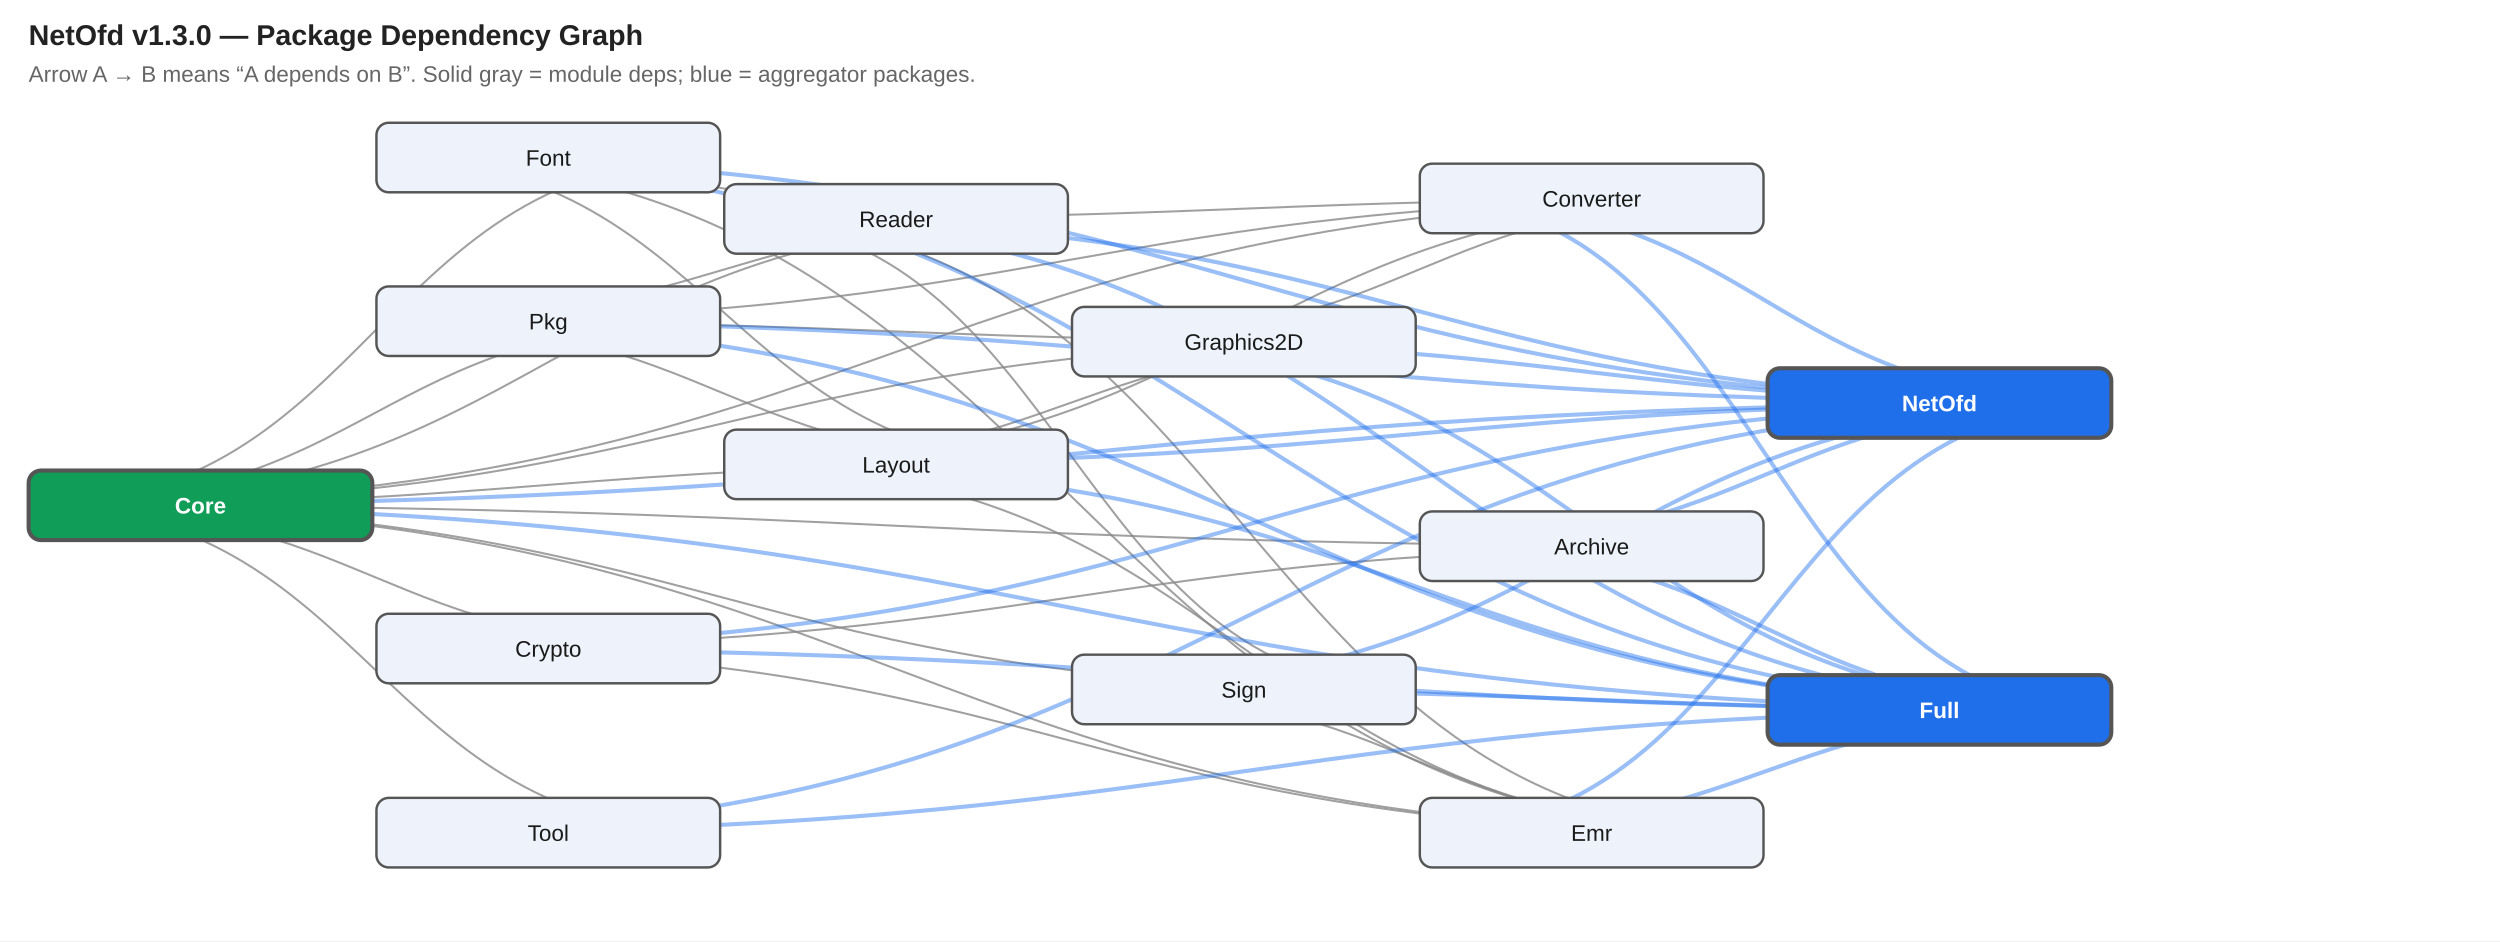
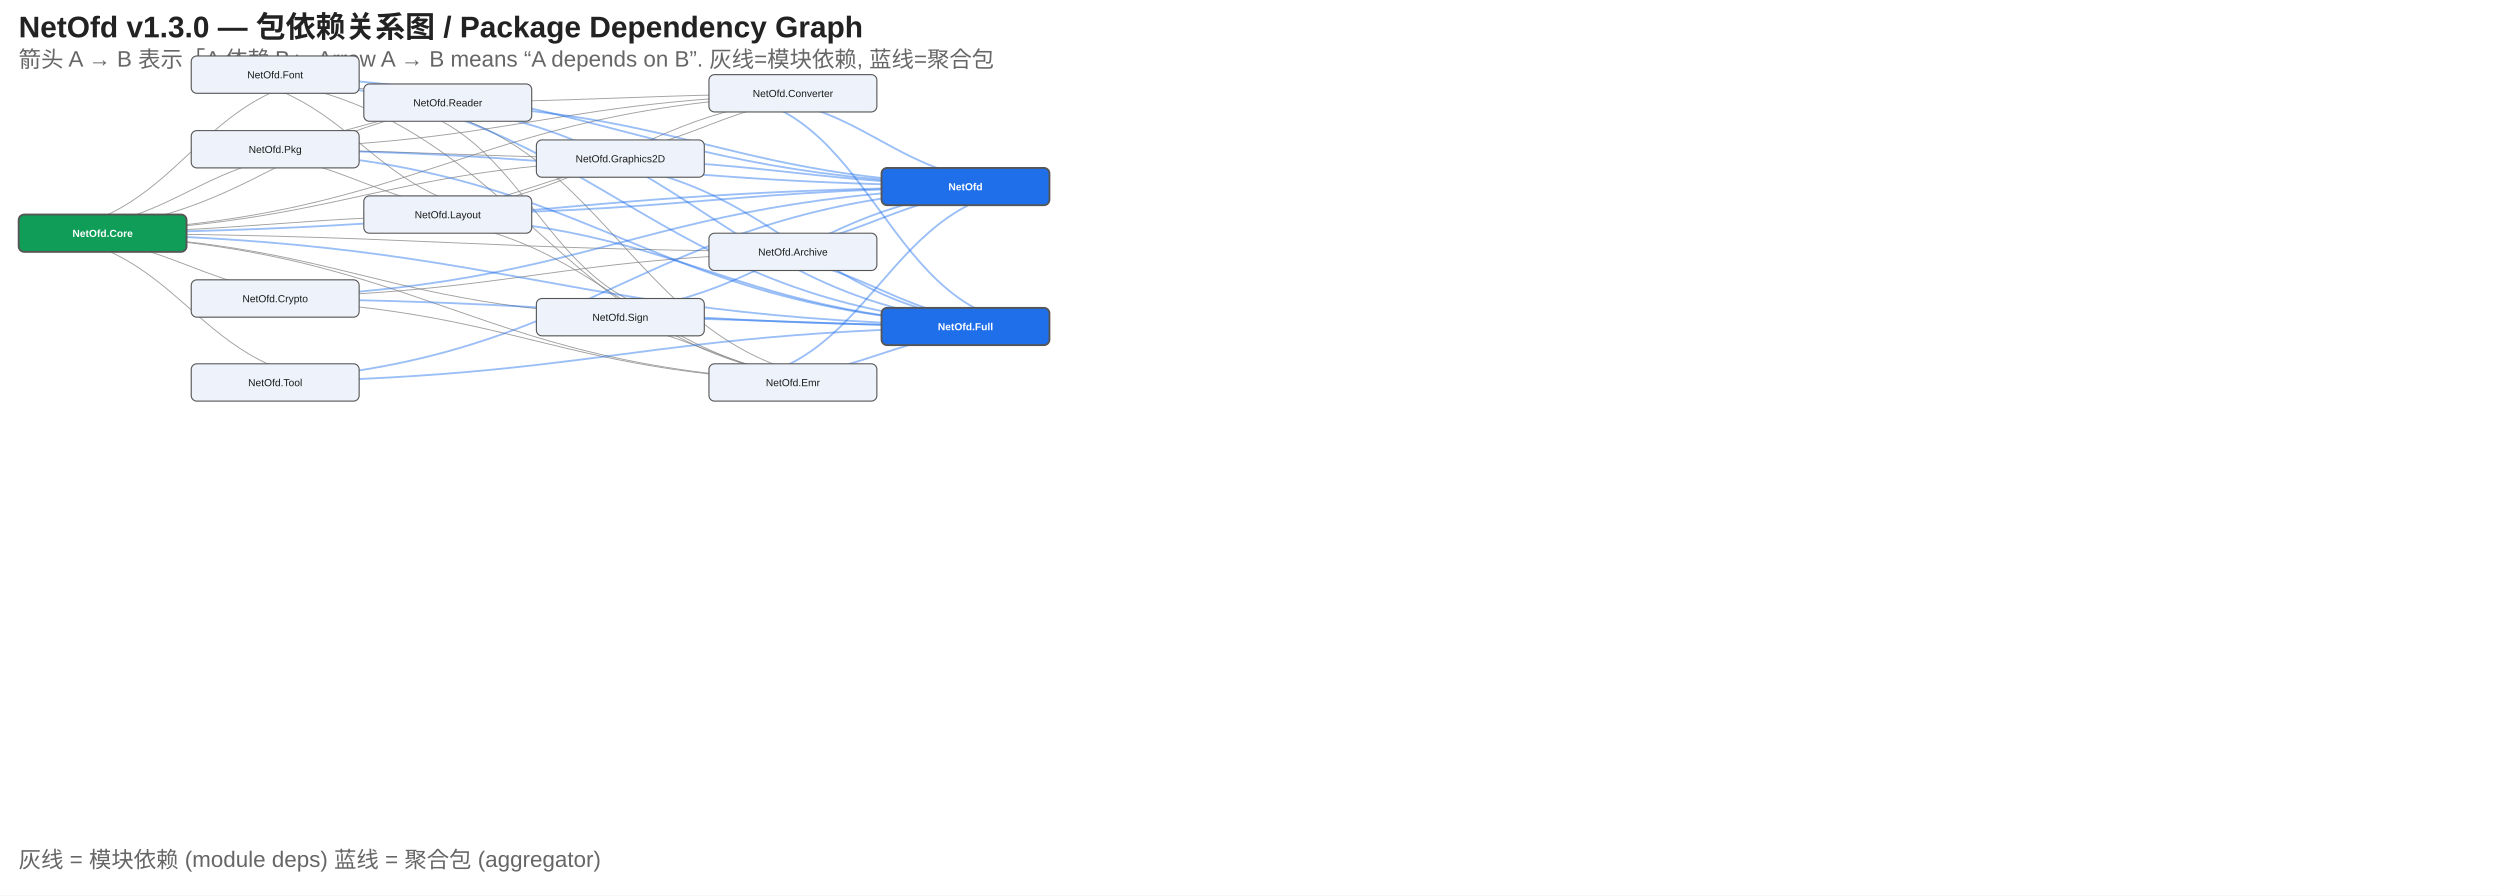
- <svg xmlns="http://www.w3.org/2000/svg" viewBox="0 0 1222 460" font-family="Segoe UI,Microsoft YaHei,Arial,sans-serif" font-size="12">
+ <svg xmlns="http://www.w3.org/2000/svg" viewBox="0 0 2680 960" font-family="Segoe UI,Microsoft YaHei,Arial,sans-serif" font-size="24">
  <defs>
    <marker id="ah" markerWidth="8" markerHeight="8" refX="7" refY="3" orient="auto">
      <path d="M0,0 L7,3 L0,6 Z" fill="#888" />
    </marker>
    <marker id="ahb" markerWidth="9" markerHeight="9" refX="7" refY="3" orient="auto">
      <path d="M0,0 L7,3 L0,6 Z" fill="#1f6feb" />
    </marker>
  </defs>
-   <rect x="0" y="0" width="1222" height="460" fill="#ffffff" />
-   <text x="14" y="22" font-size="14" font-weight="bold" fill="#222">NetOfd v1.3.0 — Package Dependency Graph</text>
-   <text x="14" y="40" font-size="11" fill="#666">Arrow A → B means “A depends on B”. Solid gray = module deps; blue = aggregator packages.</text>
-   <path d="M352,77.0 C183.0,77.0 183.0,247.0 14,247.0" fill="none" stroke="#888" stroke-width="1" opacity="0.8" marker-end="url(#ah)" />
-   <path d="M352,157.0 C183.0,157.0 183.0,247.0 14,247.0" fill="none" stroke="#888" stroke-width="1" opacity="0.8" marker-end="url(#ah)" />
-   <path d="M352,317.0 C183.0,317.0 183.0,247.0 14,247.0" fill="none" stroke="#888" stroke-width="1" opacity="0.8" marker-end="url(#ah)" />
-   <path d="M352,407.0 C183.0,407.0 183.0,247.0 14,247.0" fill="none" stroke="#888" stroke-width="1" opacity="0.8" marker-end="url(#ah)" />
-   <path d="M522,107.0 C268.0,107.0 268.0,247.0 14,247.0" fill="none" stroke="#888" stroke-width="1" opacity="0.8" marker-end="url(#ah)" />
-   <path d="M522,107.0 C353.0,107.0 353.0,157.0 184,157.0" fill="none" stroke="#888" stroke-width="1" opacity="0.8" marker-end="url(#ah)" />
-   <path d="M522,107.0 C353.0,107.0 353.0,77.0 184,77.0" fill="none" stroke="#888" stroke-width="1" opacity="0.8" marker-end="url(#ah)" />
-   <path d="M522,227.0 C268.0,227.0 268.0,247.0 14,247.0" fill="none" stroke="#888" stroke-width="1" opacity="0.8" marker-end="url(#ah)" />
-   <path d="M522,227.0 C353.0,227.0 353.0,157.0 184,157.0" fill="none" stroke="#888" stroke-width="1" opacity="0.8" marker-end="url(#ah)" />
-   <path d="M522,227.0 C353.0,227.0 353.0,77.0 184,77.0" fill="none" stroke="#888" stroke-width="1" opacity="0.8" marker-end="url(#ah)" />
-   <path d="M692,167.0 C353.0,167.0 353.0,247.0 14,247.0" fill="none" stroke="#888" stroke-width="1" opacity="0.8" marker-end="url(#ah)" />
-   <path d="M692,167.0 C438.0,167.0 438.0,157.0 184,157.0" fill="none" stroke="#888" stroke-width="1" opacity="0.8" marker-end="url(#ah)" />
-   <path d="M692,167.0 C523.0,167.0 523.0,227.0 354,227.0" fill="none" stroke="#888" stroke-width="1" opacity="0.8" marker-end="url(#ah)" />
-   <path d="M692,337.0 C353.0,337.0 353.0,247.0 14,247.0" fill="none" stroke="#888" stroke-width="1" opacity="0.8" marker-end="url(#ah)" />
-   <path d="M692,337.0 C523.0,337.0 523.0,107.0 354,107.0" fill="none" stroke="#888" stroke-width="1" opacity="0.8" marker-end="url(#ah)" />
-   <path d="M862,97.0 C438.0,97.0 438.0,247.0 14,247.0" fill="none" stroke="#888" stroke-width="1" opacity="0.8" marker-end="url(#ah)" />
-   <path d="M862,97.0 C608.0,97.0 608.0,107.0 354,107.0" fill="none" stroke="#888" stroke-width="1" opacity="0.8" marker-end="url(#ah)" />
-   <path d="M862,97.0 C523.0,97.0 523.0,157.0 184,157.0" fill="none" stroke="#888" stroke-width="1" opacity="0.8" marker-end="url(#ah)" />
-   <path d="M862,97.0 C608.0,97.0 608.0,227.0 354,227.0" fill="none" stroke="#888" stroke-width="1" opacity="0.8" marker-end="url(#ah)" />
-   <path d="M862,97.0 C693.0,97.0 693.0,167.0 524,167.0" fill="none" stroke="#888" stroke-width="1" opacity="0.8" marker-end="url(#ah)" />
-   <path d="M862,267.0 C438.0,267.0 438.0,247.0 14,247.0" fill="none" stroke="#888" stroke-width="1" opacity="0.8" marker-end="url(#ah)" />
-   <path d="M862,267.0 C523.0,267.0 523.0,317.0 184,317.0" fill="none" stroke="#888" stroke-width="1" opacity="0.8" marker-end="url(#ah)" />
-   <path d="M862,407.0 C438.0,407.0 438.0,247.0 14,247.0" fill="none" stroke="#888" stroke-width="1" opacity="0.8" marker-end="url(#ah)" />
-   <path d="M862,407.0 C608.0,407.0 608.0,227.0 354,227.0" fill="none" stroke="#888" stroke-width="1" opacity="0.8" marker-end="url(#ah)" />
-   <path d="M862,407.0 C608.0,407.0 608.0,107.0 354,107.0" fill="none" stroke="#888" stroke-width="1" opacity="0.8" marker-end="url(#ah)" />
-   <path d="M862,407.0 C523.0,407.0 523.0,77.0 184,77.0" fill="none" stroke="#888" stroke-width="1" opacity="0.8" marker-end="url(#ah)" />
-   <path d="M862,407.0 C693.0,407.0 693.0,337.0 524,337.0" fill="none" stroke="#888" stroke-width="1" opacity="0.8" marker-end="url(#ah)" />
-   <path d="M862,407.0 C523.0,407.0 523.0,317.0 184,317.0" fill="none" stroke="#888" stroke-width="1" opacity="0.8" marker-end="url(#ah)" />
-   <path d="M1032,197.0 C523.0,197.0 523.0,247.0 14,247.0" fill="none" stroke="#1f6feb" stroke-width="2" opacity="0.45" marker-end="url(#ahb)" />
-   <path d="M1032,347.0 C523.0,347.0 523.0,247.0 14,247.0" fill="none" stroke="#1f6feb" stroke-width="2" opacity="0.45" marker-end="url(#ahb)" />
-   <path d="M1032,197.0 C608.0,197.0 608.0,77.0 184,77.0" fill="none" stroke="#1f6feb" stroke-width="2" opacity="0.45" marker-end="url(#ahb)" />
-   <path d="M1032,347.0 C608.0,347.0 608.0,77.0 184,77.0" fill="none" stroke="#1f6feb" stroke-width="2" opacity="0.45" marker-end="url(#ahb)" />
-   <path d="M1032,197.0 C608.0,197.0 608.0,157.0 184,157.0" fill="none" stroke="#1f6feb" stroke-width="2" opacity="0.45" marker-end="url(#ahb)" />
-   <path d="M1032,347.0 C608.0,347.0 608.0,157.0 184,157.0" fill="none" stroke="#1f6feb" stroke-width="2" opacity="0.45" marker-end="url(#ahb)" />
-   <path d="M1032,197.0 C693.0,197.0 693.0,107.0 354,107.0" fill="none" stroke="#1f6feb" stroke-width="2" opacity="0.45" marker-end="url(#ahb)" />
-   <path d="M1032,347.0 C693.0,347.0 693.0,107.0 354,107.0" fill="none" stroke="#1f6feb" stroke-width="2" opacity="0.45" marker-end="url(#ahb)" />
-   <path d="M1032,197.0 C693.0,197.0 693.0,227.0 354,227.0" fill="none" stroke="#1f6feb" stroke-width="2" opacity="0.45" marker-end="url(#ahb)" />
-   <path d="M1032,347.0 C693.0,347.0 693.0,227.0 354,227.0" fill="none" stroke="#1f6feb" stroke-width="2" opacity="0.45" marker-end="url(#ahb)" />
-   <path d="M1032,197.0 C778.0,197.0 778.0,167.0 524,167.0" fill="none" stroke="#1f6feb" stroke-width="2" opacity="0.45" marker-end="url(#ahb)" />
-   <path d="M1032,347.0 C778.0,347.0 778.0,167.0 524,167.0" fill="none" stroke="#1f6feb" stroke-width="2" opacity="0.45" marker-end="url(#ahb)" />
-   <path d="M1032,197.0 C863.0,197.0 863.0,97.0 694,97.0" fill="none" stroke="#1f6feb" stroke-width="2" opacity="0.45" marker-end="url(#ahb)" />
-   <path d="M1032,347.0 C863.0,347.0 863.0,97.0 694,97.0" fill="none" stroke="#1f6feb" stroke-width="2" opacity="0.45" marker-end="url(#ahb)" />
-   <path d="M1032,197.0 C778.0,197.0 778.0,337.0 524,337.0" fill="none" stroke="#1f6feb" stroke-width="2" opacity="0.45" marker-end="url(#ahb)" />
-   <path d="M1032,347.0 C778.0,347.0 778.0,337.0 524,337.0" fill="none" stroke="#1f6feb" stroke-width="2" opacity="0.45" marker-end="url(#ahb)" />
-   <path d="M1032,197.0 C608.0,197.0 608.0,317.0 184,317.0" fill="none" stroke="#1f6feb" stroke-width="2" opacity="0.45" marker-end="url(#ahb)" />
-   <path d="M1032,347.0 C608.0,347.0 608.0,317.0 184,317.0" fill="none" stroke="#1f6feb" stroke-width="2" opacity="0.45" marker-end="url(#ahb)" />
-   <path d="M1032,197.0 C608.0,197.0 608.0,407.0 184,407.0" fill="none" stroke="#1f6feb" stroke-width="2" opacity="0.45" marker-end="url(#ahb)" />
-   <path d="M1032,347.0 C608.0,347.0 608.0,407.0 184,407.0" fill="none" stroke="#1f6feb" stroke-width="2" opacity="0.45" marker-end="url(#ahb)" />
-   <path d="M1032,197.0 C863.0,197.0 863.0,267.0 694,267.0" fill="none" stroke="#1f6feb" stroke-width="2" opacity="0.45" marker-end="url(#ahb)" />
-   <path d="M1032,347.0 C863.0,347.0 863.0,267.0 694,267.0" fill="none" stroke="#1f6feb" stroke-width="2" opacity="0.45" marker-end="url(#ahb)" />
-   <path d="M1032,197.0 C863.0,197.0 863.0,407.0 694,407.0" fill="none" stroke="#1f6feb" stroke-width="2" opacity="0.45" marker-end="url(#ahb)" />
-   <path d="M1032,347.0 C863.0,347.0 863.0,407.0 694,407.0" fill="none" stroke="#1f6feb" stroke-width="2" opacity="0.45" marker-end="url(#ahb)" />
-   <rect x="14" y="230" width="168" height="34" rx="6" ry="6" fill="#0f9d58" stroke="#555" stroke-width="2" />
-   <text x="98.0" y="251.0" text-anchor="middle" fill="#fff" font-size="11" font-weight="bold">Core</text>
-   <rect x="184" y="60" width="168" height="34" rx="6" ry="6" fill="#eef3fb" stroke="#555" stroke-width="1.2" />
-   <text x="268.0" y="81.0" text-anchor="middle" fill="#1a1a1a" font-size="11" font-weight="normal">Font</text>
-   <rect x="184" y="140" width="168" height="34" rx="6" ry="6" fill="#eef3fb" stroke="#555" stroke-width="1.2" />
-   <text x="268.0" y="161.0" text-anchor="middle" fill="#1a1a1a" font-size="11" font-weight="normal">Pkg</text>
-   <rect x="184" y="300" width="168" height="34" rx="6" ry="6" fill="#eef3fb" stroke="#555" stroke-width="1.2" />
-   <text x="268.0" y="321.0" text-anchor="middle" fill="#1a1a1a" font-size="11" font-weight="normal">Crypto</text>
-   <rect x="184" y="390" width="168" height="34" rx="6" ry="6" fill="#eef3fb" stroke="#555" stroke-width="1.2" />
-   <text x="268.0" y="411.0" text-anchor="middle" fill="#1a1a1a" font-size="11" font-weight="normal">Tool</text>
-   <rect x="354" y="90" width="168" height="34" rx="6" ry="6" fill="#eef3fb" stroke="#555" stroke-width="1.2" />
-   <text x="438.0" y="111.0" text-anchor="middle" fill="#1a1a1a" font-size="11" font-weight="normal">Reader</text>
-   <rect x="354" y="210" width="168" height="34" rx="6" ry="6" fill="#eef3fb" stroke="#555" stroke-width="1.2" />
-   <text x="438.0" y="231.0" text-anchor="middle" fill="#1a1a1a" font-size="11" font-weight="normal">Layout</text>
-   <rect x="524" y="150" width="168" height="34" rx="6" ry="6" fill="#eef3fb" stroke="#555" stroke-width="1.2" />
-   <text x="608.0" y="171.0" text-anchor="middle" fill="#1a1a1a" font-size="11" font-weight="normal">Graphics2D</text>
-   <rect x="524" y="320" width="168" height="34" rx="6" ry="6" fill="#eef3fb" stroke="#555" stroke-width="1.2" />
-   <text x="608.0" y="341.0" text-anchor="middle" fill="#1a1a1a" font-size="11" font-weight="normal">Sign</text>
-   <rect x="694" y="80" width="168" height="34" rx="6" ry="6" fill="#eef3fb" stroke="#555" stroke-width="1.2" />
-   <text x="778.0" y="101.0" text-anchor="middle" fill="#1a1a1a" font-size="11" font-weight="normal">Converter</text>
-   <rect x="694" y="250" width="168" height="34" rx="6" ry="6" fill="#eef3fb" stroke="#555" stroke-width="1.2" />
-   <text x="778.0" y="271.0" text-anchor="middle" fill="#1a1a1a" font-size="11" font-weight="normal">Archive</text>
-   <rect x="694" y="390" width="168" height="34" rx="6" ry="6" fill="#eef3fb" stroke="#555" stroke-width="1.2" />
-   <text x="778.0" y="411.0" text-anchor="middle" fill="#1a1a1a" font-size="11" font-weight="normal">Emr</text>
-   <rect x="864" y="180" width="168" height="34" rx="6" ry="6" fill="#1f6feb" stroke="#555" stroke-width="2" />
-   <text x="948.0" y="201.0" text-anchor="middle" fill="#fff" font-size="11" font-weight="bold">NetOfd</text>
-   <rect x="864" y="330" width="168" height="34" rx="6" ry="6" fill="#1f6feb" stroke="#555" stroke-width="2" />
-   <text x="948.0" y="351.0" text-anchor="middle" fill="#fff" font-size="11" font-weight="bold">Full</text>
+   <rect x="0" y="0" width="2680" height="960" fill="#ffffff" />
+   <text x="20" y="40" font-size="32" font-weight="bold" fill="#222">NetOfd v1.3.0 — 包依赖关系图 / Package Dependency Graph</text>
+   <text x="20" y="72" font-size="24" fill="#666">箭头 A → B 表示「A 依赖 B」  Arrow A → B means “A depends on B”.  灰线=模块依赖, 蓝线=聚合包</text>
+   <path d="M385,80.0 C202.5,80.0 202.5,250.0 20,250.0" fill="none" stroke="#888" stroke-width="1" opacity="0.8" marker-end="url(#ah)" />
+   <path d="M385,160.0 C202.5,160.0 202.5,250.0 20,250.0" fill="none" stroke="#888" stroke-width="1" opacity="0.8" marker-end="url(#ah)" />
+   <path d="M385,320.0 C202.5,320.0 202.5,250.0 20,250.0" fill="none" stroke="#888" stroke-width="1" opacity="0.8" marker-end="url(#ah)" />
+   <path d="M385,410.0 C202.5,410.0 202.5,250.0 20,250.0" fill="none" stroke="#888" stroke-width="1" opacity="0.8" marker-end="url(#ah)" />
+   <path d="M570,110.0 C295.0,110.0 295.0,250.0 20,250.0" fill="none" stroke="#888" stroke-width="1" opacity="0.8" marker-end="url(#ah)" />
+   <path d="M570,110.0 C387.5,110.0 387.5,160.0 205,160.0" fill="none" stroke="#888" stroke-width="1" opacity="0.8" marker-end="url(#ah)" />
+   <path d="M570,110.0 C387.5,110.0 387.5,80.0 205,80.0" fill="none" stroke="#888" stroke-width="1" opacity="0.8" marker-end="url(#ah)" />
+   <path d="M570,230.0 C295.0,230.0 295.0,250.0 20,250.0" fill="none" stroke="#888" stroke-width="1" opacity="0.8" marker-end="url(#ah)" />
+   <path d="M570,230.0 C387.5,230.0 387.5,160.0 205,160.0" fill="none" stroke="#888" stroke-width="1" opacity="0.8" marker-end="url(#ah)" />
+   <path d="M570,230.0 C387.5,230.0 387.5,80.0 205,80.0" fill="none" stroke="#888" stroke-width="1" opacity="0.8" marker-end="url(#ah)" />
+   <path d="M755,170.0 C387.5,170.0 387.5,250.0 20,250.0" fill="none" stroke="#888" stroke-width="1" opacity="0.8" marker-end="url(#ah)" />
+   <path d="M755,170.0 C480.0,170.0 480.0,160.0 205,160.0" fill="none" stroke="#888" stroke-width="1" opacity="0.8" marker-end="url(#ah)" />
+   <path d="M755,170.0 C572.5,170.0 572.5,230.0 390,230.0" fill="none" stroke="#888" stroke-width="1" opacity="0.8" marker-end="url(#ah)" />
+   <path d="M755,340.0 C387.5,340.0 387.5,250.0 20,250.0" fill="none" stroke="#888" stroke-width="1" opacity="0.8" marker-end="url(#ah)" />
+   <path d="M755,340.0 C572.5,340.0 572.5,110.0 390,110.0" fill="none" stroke="#888" stroke-width="1" opacity="0.8" marker-end="url(#ah)" />
+   <path d="M940,100.0 C480.0,100.0 480.0,250.0 20,250.0" fill="none" stroke="#888" stroke-width="1" opacity="0.8" marker-end="url(#ah)" />
+   <path d="M940,100.0 C665.0,100.0 665.0,110.0 390,110.0" fill="none" stroke="#888" stroke-width="1" opacity="0.8" marker-end="url(#ah)" />
+   <path d="M940,100.0 C572.5,100.0 572.5,160.0 205,160.0" fill="none" stroke="#888" stroke-width="1" opacity="0.8" marker-end="url(#ah)" />
+   <path d="M940,100.0 C665.0,100.0 665.0,230.0 390,230.0" fill="none" stroke="#888" stroke-width="1" opacity="0.8" marker-end="url(#ah)" />
+   <path d="M940,100.0 C757.5,100.0 757.5,170.0 575,170.0" fill="none" stroke="#888" stroke-width="1" opacity="0.8" marker-end="url(#ah)" />
+   <path d="M940,270.0 C480.0,270.0 480.0,250.0 20,250.0" fill="none" stroke="#888" stroke-width="1" opacity="0.8" marker-end="url(#ah)" />
+   <path d="M940,270.0 C572.5,270.0 572.5,320.0 205,320.0" fill="none" stroke="#888" stroke-width="1" opacity="0.8" marker-end="url(#ah)" />
+   <path d="M940,410.0 C480.0,410.0 480.0,250.0 20,250.0" fill="none" stroke="#888" stroke-width="1" opacity="0.8" marker-end="url(#ah)" />
+   <path d="M940,410.0 C665.0,410.0 665.0,230.0 390,230.0" fill="none" stroke="#888" stroke-width="1" opacity="0.8" marker-end="url(#ah)" />
+   <path d="M940,410.0 C665.0,410.0 665.0,110.0 390,110.0" fill="none" stroke="#888" stroke-width="1" opacity="0.8" marker-end="url(#ah)" />
+   <path d="M940,410.0 C572.5,410.0 572.5,80.0 205,80.0" fill="none" stroke="#888" stroke-width="1" opacity="0.8" marker-end="url(#ah)" />
+   <path d="M940,410.0 C757.5,410.0 757.5,340.0 575,340.0" fill="none" stroke="#888" stroke-width="1" opacity="0.8" marker-end="url(#ah)" />
+   <path d="M940,410.0 C572.5,410.0 572.5,320.0 205,320.0" fill="none" stroke="#888" stroke-width="1" opacity="0.8" marker-end="url(#ah)" />
+   <path d="M1125,200.0 C572.5,200.0 572.5,250.0 20,250.0" fill="none" stroke="#1f6feb" stroke-width="2" opacity="0.45" marker-end="url(#ahb)" />
+   <path d="M1125,350.0 C572.5,350.0 572.5,250.0 20,250.0" fill="none" stroke="#1f6feb" stroke-width="2" opacity="0.45" marker-end="url(#ahb)" />
+   <path d="M1125,200.0 C665.0,200.0 665.0,80.0 205,80.0" fill="none" stroke="#1f6feb" stroke-width="2" opacity="0.45" marker-end="url(#ahb)" />
+   <path d="M1125,350.0 C665.0,350.0 665.0,80.0 205,80.0" fill="none" stroke="#1f6feb" stroke-width="2" opacity="0.45" marker-end="url(#ahb)" />
+   <path d="M1125,200.0 C665.0,200.0 665.0,160.0 205,160.0" fill="none" stroke="#1f6feb" stroke-width="2" opacity="0.45" marker-end="url(#ahb)" />
+   <path d="M1125,350.0 C665.0,350.0 665.0,160.0 205,160.0" fill="none" stroke="#1f6feb" stroke-width="2" opacity="0.45" marker-end="url(#ahb)" />
+   <path d="M1125,200.0 C757.5,200.0 757.5,110.0 390,110.0" fill="none" stroke="#1f6feb" stroke-width="2" opacity="0.45" marker-end="url(#ahb)" />
+   <path d="M1125,350.0 C757.5,350.0 757.5,110.0 390,110.0" fill="none" stroke="#1f6feb" stroke-width="2" opacity="0.45" marker-end="url(#ahb)" />
+   <path d="M1125,200.0 C757.5,200.0 757.5,230.0 390,230.0" fill="none" stroke="#1f6feb" stroke-width="2" opacity="0.45" marker-end="url(#ahb)" />
+   <path d="M1125,350.0 C757.5,350.0 757.5,230.0 390,230.0" fill="none" stroke="#1f6feb" stroke-width="2" opacity="0.45" marker-end="url(#ahb)" />
+   <path d="M1125,200.0 C850.0,200.0 850.0,170.0 575,170.0" fill="none" stroke="#1f6feb" stroke-width="2" opacity="0.45" marker-end="url(#ahb)" />
+   <path d="M1125,350.0 C850.0,350.0 850.0,170.0 575,170.0" fill="none" stroke="#1f6feb" stroke-width="2" opacity="0.45" marker-end="url(#ahb)" />
+   <path d="M1125,200.0 C942.5,200.0 942.5,100.0 760,100.0" fill="none" stroke="#1f6feb" stroke-width="2" opacity="0.45" marker-end="url(#ahb)" />
+   <path d="M1125,350.0 C942.5,350.0 942.5,100.0 760,100.0" fill="none" stroke="#1f6feb" stroke-width="2" opacity="0.45" marker-end="url(#ahb)" />
+   <path d="M1125,200.0 C850.0,200.0 850.0,340.0 575,340.0" fill="none" stroke="#1f6feb" stroke-width="2" opacity="0.45" marker-end="url(#ahb)" />
+   <path d="M1125,350.0 C850.0,350.0 850.0,340.0 575,340.0" fill="none" stroke="#1f6feb" stroke-width="2" opacity="0.45" marker-end="url(#ahb)" />
+   <path d="M1125,200.0 C665.0,200.0 665.0,320.0 205,320.0" fill="none" stroke="#1f6feb" stroke-width="2" opacity="0.45" marker-end="url(#ahb)" />
+   <path d="M1125,350.0 C665.0,350.0 665.0,320.0 205,320.0" fill="none" stroke="#1f6feb" stroke-width="2" opacity="0.45" marker-end="url(#ahb)" />
+   <path d="M1125,200.0 C665.0,200.0 665.0,410.0 205,410.0" fill="none" stroke="#1f6feb" stroke-width="2" opacity="0.45" marker-end="url(#ahb)" />
+   <path d="M1125,350.0 C665.0,350.0 665.0,410.0 205,410.0" fill="none" stroke="#1f6feb" stroke-width="2" opacity="0.45" marker-end="url(#ahb)" />
+   <path d="M1125,200.0 C942.5,200.0 942.5,270.0 760,270.0" fill="none" stroke="#1f6feb" stroke-width="2" opacity="0.45" marker-end="url(#ahb)" />
+   <path d="M1125,350.0 C942.5,350.0 942.5,270.0 760,270.0" fill="none" stroke="#1f6feb" stroke-width="2" opacity="0.45" marker-end="url(#ahb)" />
+   <path d="M1125,200.0 C942.5,200.0 942.5,410.0 760,410.0" fill="none" stroke="#1f6feb" stroke-width="2" opacity="0.45" marker-end="url(#ahb)" />
+   <path d="M1125,350.0 C942.5,350.0 942.5,410.0 760,410.0" fill="none" stroke="#1f6feb" stroke-width="2" opacity="0.45" marker-end="url(#ahb)" />
+   <rect x="20" y="230" width="180" height="40" rx="6" ry="6" fill="#0f9d58" stroke="#555" stroke-width="2" />
+   <text x="110.0" y="254.0" text-anchor="middle" fill="#fff" font-size="11" font-weight="bold">NetOfd.Core</text>
+   <rect x="205" y="60" width="180" height="40" rx="6" ry="6" fill="#eef3fb" stroke="#555" stroke-width="1.2" />
+   <text x="295.0" y="84.0" text-anchor="middle" fill="#1a1a1a" font-size="11" font-weight="normal">NetOfd.Font</text>
+   <rect x="205" y="140" width="180" height="40" rx="6" ry="6" fill="#eef3fb" stroke="#555" stroke-width="1.2" />
+   <text x="295.0" y="164.0" text-anchor="middle" fill="#1a1a1a" font-size="11" font-weight="normal">NetOfd.Pkg</text>
+   <rect x="205" y="300" width="180" height="40" rx="6" ry="6" fill="#eef3fb" stroke="#555" stroke-width="1.2" />
+   <text x="295.0" y="324.0" text-anchor="middle" fill="#1a1a1a" font-size="11" font-weight="normal">NetOfd.Crypto</text>
+   <rect x="205" y="390" width="180" height="40" rx="6" ry="6" fill="#eef3fb" stroke="#555" stroke-width="1.2" />
+   <text x="295.0" y="414.0" text-anchor="middle" fill="#1a1a1a" font-size="11" font-weight="normal">NetOfd.Tool</text>
+   <rect x="390" y="90" width="180" height="40" rx="6" ry="6" fill="#eef3fb" stroke="#555" stroke-width="1.2" />
+   <text x="480.0" y="114.0" text-anchor="middle" fill="#1a1a1a" font-size="11" font-weight="normal">NetOfd.Reader</text>
+   <rect x="390" y="210" width="180" height="40" rx="6" ry="6" fill="#eef3fb" stroke="#555" stroke-width="1.2" />
+   <text x="480.0" y="234.0" text-anchor="middle" fill="#1a1a1a" font-size="11" font-weight="normal">NetOfd.Layout</text>
+   <rect x="575" y="150" width="180" height="40" rx="6" ry="6" fill="#eef3fb" stroke="#555" stroke-width="1.2" />
+   <text x="665.0" y="174.0" text-anchor="middle" fill="#1a1a1a" font-size="11" font-weight="normal">NetOfd.Graphics2D</text>
+   <rect x="575" y="320" width="180" height="40" rx="6" ry="6" fill="#eef3fb" stroke="#555" stroke-width="1.2" />
+   <text x="665.0" y="344.0" text-anchor="middle" fill="#1a1a1a" font-size="11" font-weight="normal">NetOfd.Sign</text>
+   <rect x="760" y="80" width="180" height="40" rx="6" ry="6" fill="#eef3fb" stroke="#555" stroke-width="1.2" />
+   <text x="850.0" y="104.0" text-anchor="middle" fill="#1a1a1a" font-size="11" font-weight="normal">NetOfd.Converter</text>
+   <rect x="760" y="250" width="180" height="40" rx="6" ry="6" fill="#eef3fb" stroke="#555" stroke-width="1.2" />
+   <text x="850.0" y="274.0" text-anchor="middle" fill="#1a1a1a" font-size="11" font-weight="normal">NetOfd.Archive</text>
+   <rect x="760" y="390" width="180" height="40" rx="6" ry="6" fill="#eef3fb" stroke="#555" stroke-width="1.2" />
+   <text x="850.0" y="414.0" text-anchor="middle" fill="#1a1a1a" font-size="11" font-weight="normal">NetOfd.Emr</text>
+   <rect x="945" y="180" width="180" height="40" rx="6" ry="6" fill="#1f6feb" stroke="#555" stroke-width="2" />
+   <text x="1035.0" y="204.0" text-anchor="middle" fill="#fff" font-size="11" font-weight="bold">NetOfd</text>
+   <rect x="945" y="330" width="180" height="40" rx="6" ry="6" fill="#1f6feb" stroke="#555" stroke-width="2" />
+   <text x="1035.0" y="354.0" text-anchor="middle" fill="#fff" font-size="11" font-weight="bold">NetOfd.Full</text>
+   <text x="20" y="930" font-size="24" fill="#666">灰线 = 模块依赖 (module deps)    蓝线 = 聚合包 (aggregator)</text>
</svg>
